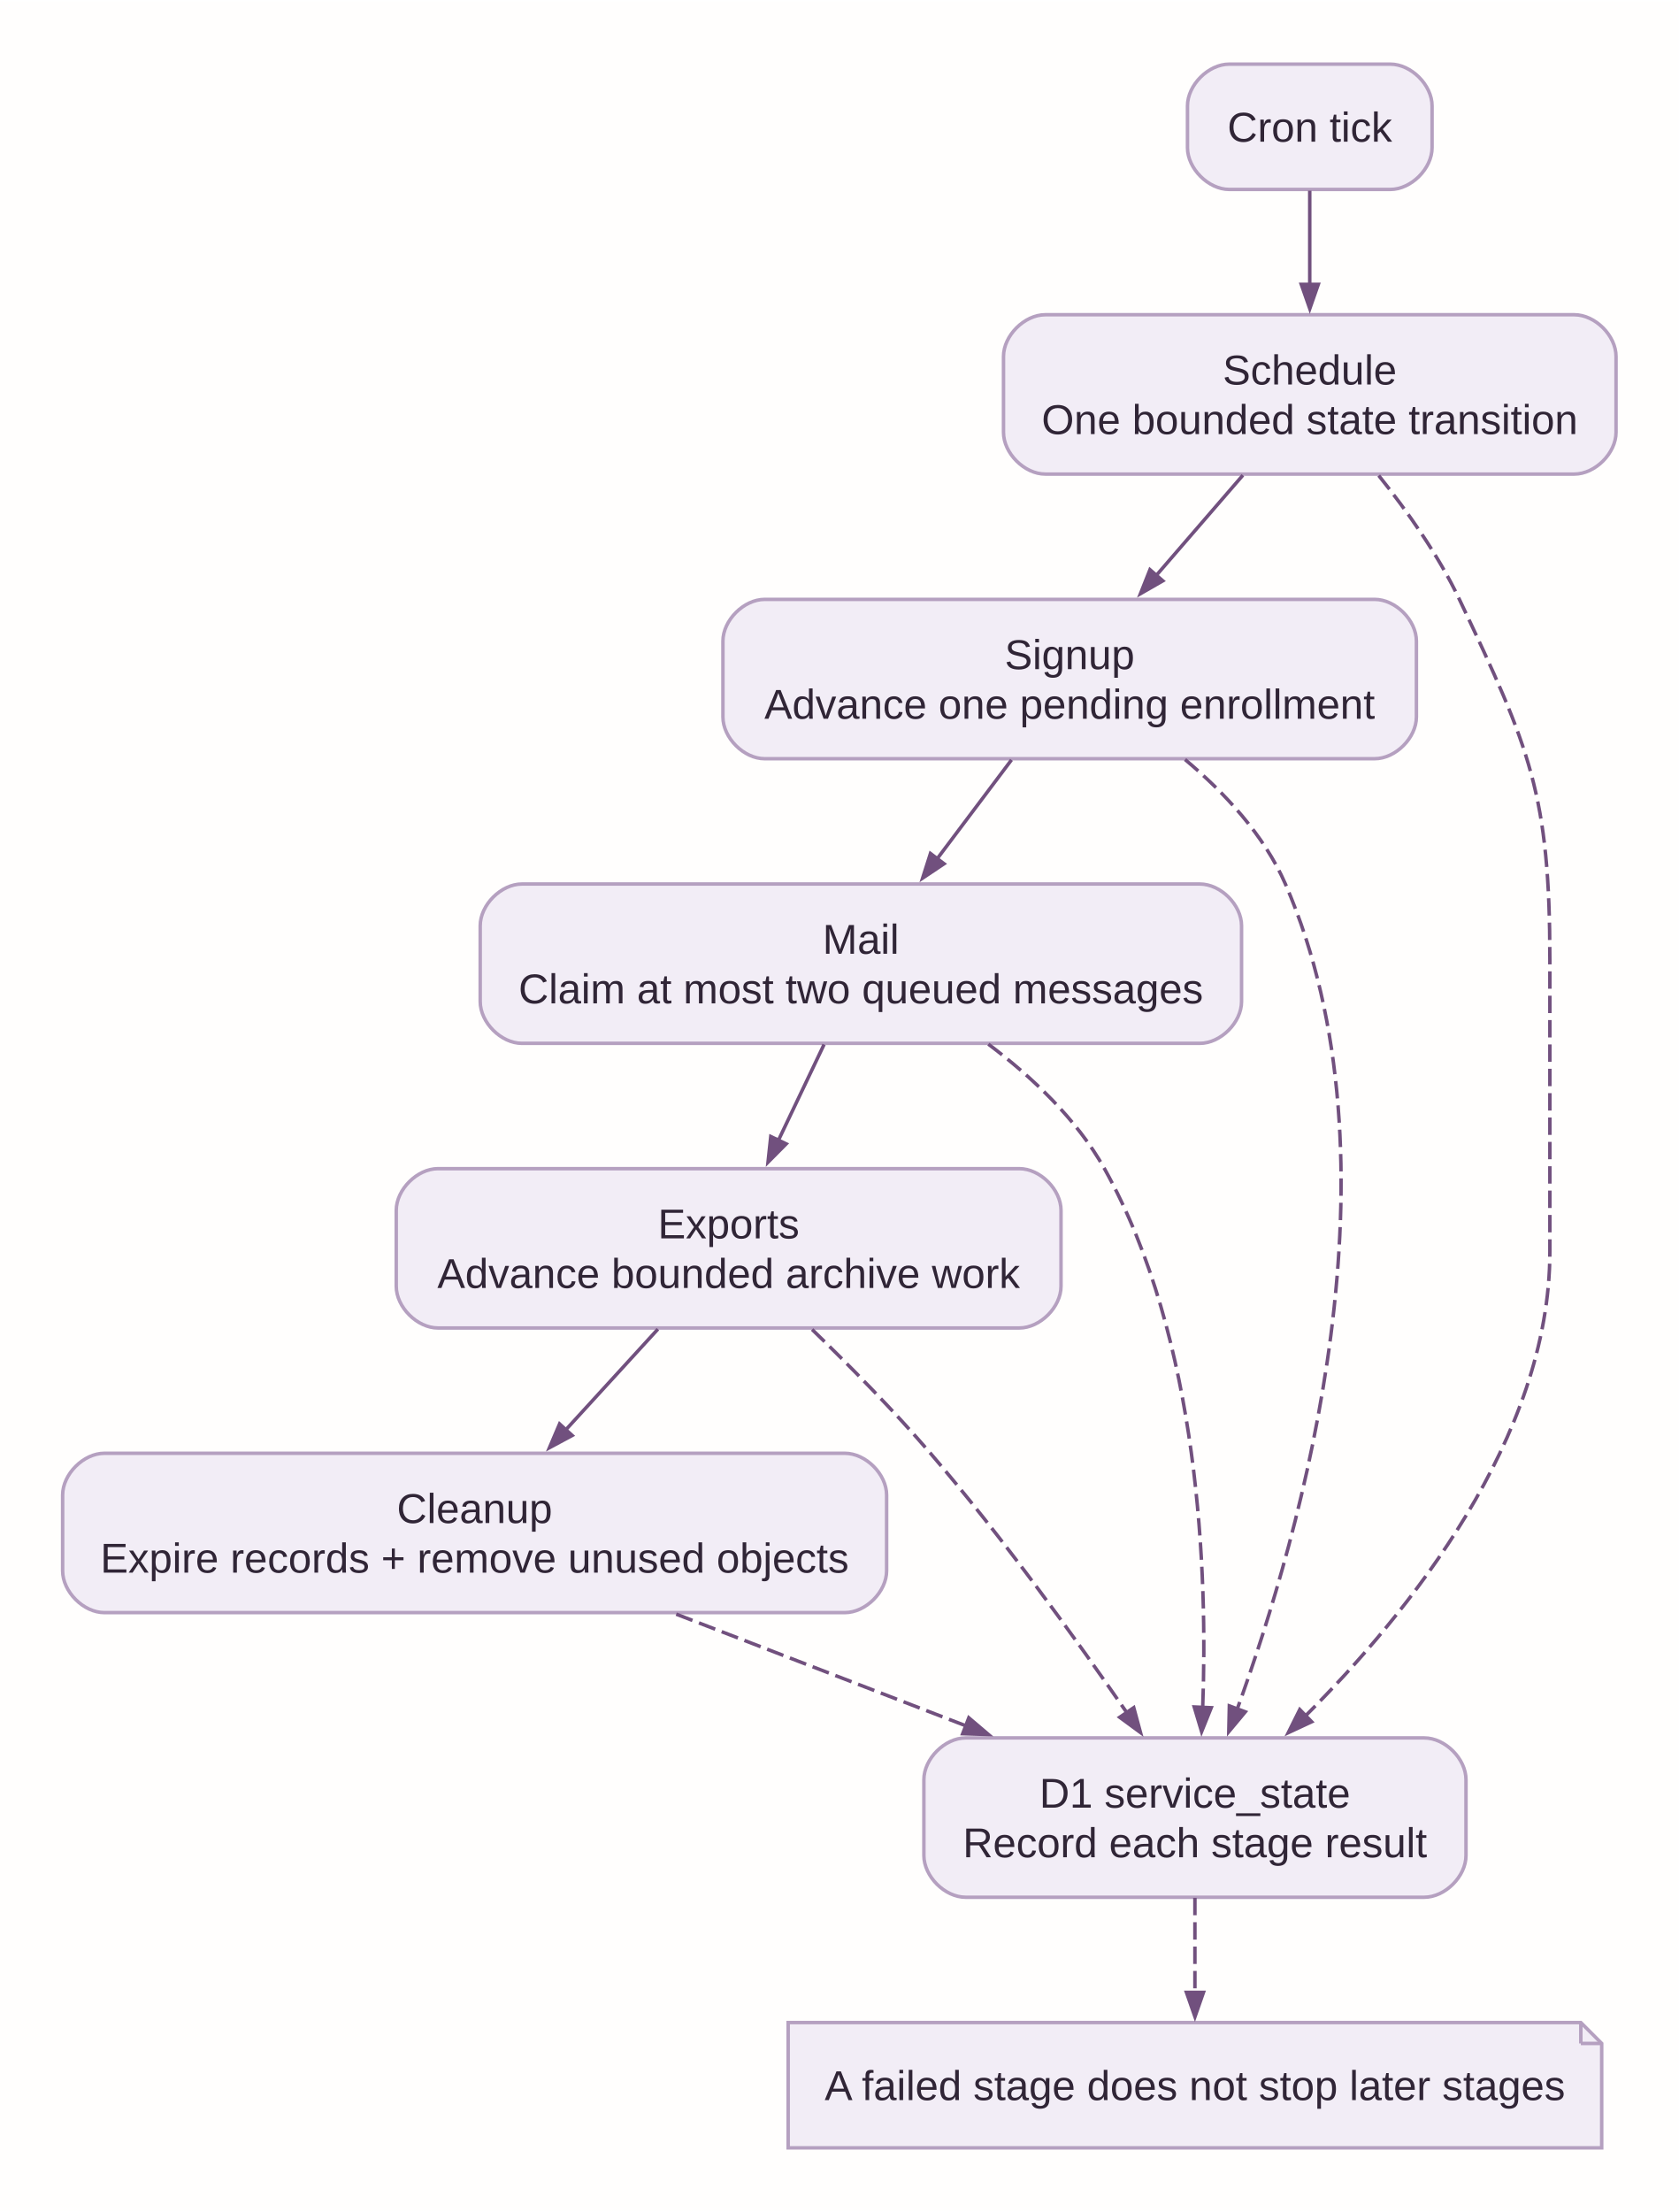
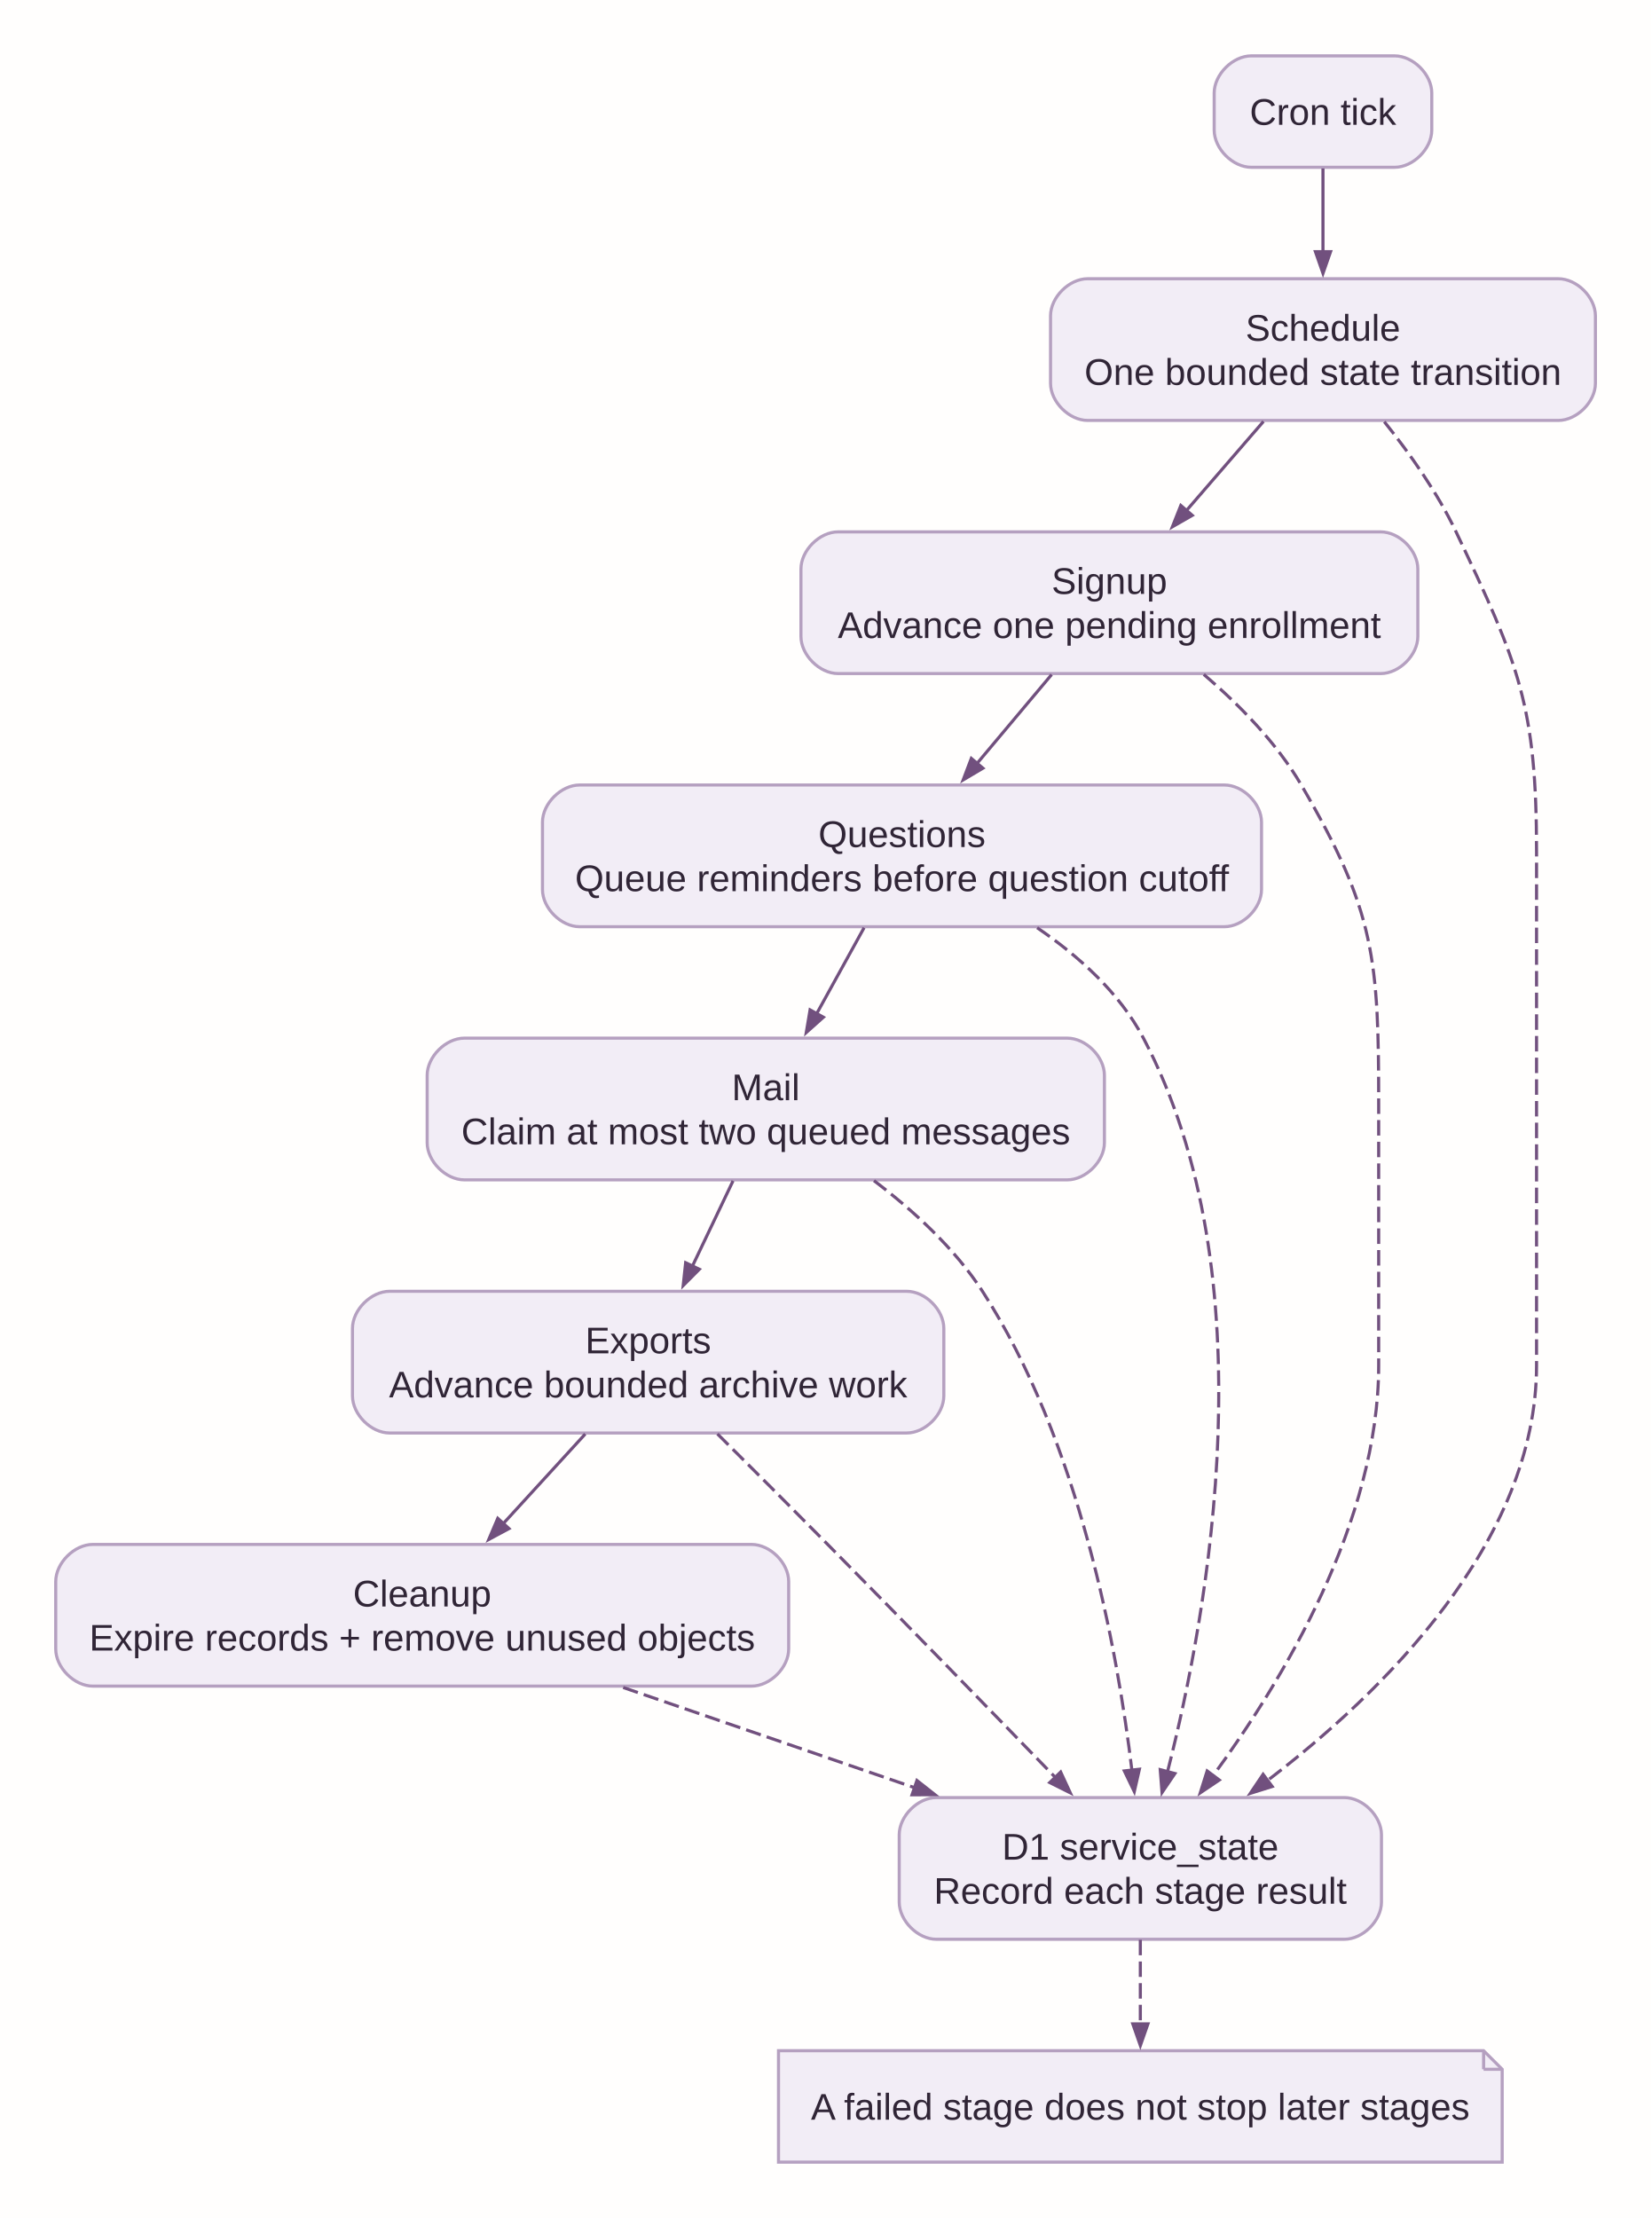
- <svg xmlns="http://www.w3.org/2000/svg" width="482pt" height="635pt" viewBox="0.00 0.00 482.41 634.68">
-   <g id="graph0" class="graph" transform="scale(1 1) rotate(0) translate(18 616.68)">
-     <polygon fill="#fffefd" stroke="none" points="-18,18 -18,-616.68 464.41,-616.68 464.41,18 -18,18" />
+ <svg xmlns="http://www.w3.org/2000/svg" width="533pt" height="716pt" viewBox="0.00 0.00 533.41 716.46">
+   <g id="graph0" class="graph" transform="scale(1 1) rotate(0) translate(18 698.46)">
+     <polygon fill="#fffefd" stroke="none" points="-18,18 -18,-698.46 515.41,-698.46 515.41,18 -18,18" />
    <g id="node1" class="node">
-       <path fill="#f2edf6" stroke="#b5a0c0" d="M381.54,-598.68C381.54,-598.68 335.25,-598.68 335.25,-598.68 329.25,-598.68 323.25,-592.68 323.25,-586.68 323.25,-586.68 323.25,-574.68 323.25,-574.68 323.25,-568.68 329.25,-562.68 335.25,-562.68 335.25,-562.68 381.54,-562.68 381.54,-562.68 387.54,-562.68 393.54,-568.68 393.54,-574.68 393.54,-574.68 393.54,-586.68 393.54,-586.68 393.54,-592.68 387.54,-598.68 381.54,-598.68" />
-       <text text-anchor="middle" x="358.39" y="-576.4" font-family="Arial" font-size="12.00" fill="#302536">Cron tick</text>
+       <path fill="#f2edf6" stroke="#b5a0c0" d="M432.54,-680.46C432.54,-680.46 386.25,-680.46 386.25,-680.46 380.25,-680.46 374.25,-674.46 374.25,-668.46 374.25,-668.46 374.25,-656.46 374.25,-656.46 374.25,-650.46 380.25,-644.46 386.25,-644.46 386.25,-644.46 432.54,-644.46 432.54,-644.46 438.54,-644.46 444.54,-650.46 444.54,-656.46 444.54,-656.46 444.54,-668.46 444.54,-668.46 444.54,-674.46 438.54,-680.46 432.54,-680.46" />
+       <text text-anchor="middle" x="409.39" y="-658.18" font-family="Arial" font-size="12.00" fill="#302536">Cron tick</text>
    </g>
    <g id="node2" class="node">
-       <path fill="#f2edf6" stroke="#b5a0c0" d="M434.41,-526.68C434.41,-526.68 282.38,-526.68 282.38,-526.68 276.38,-526.68 270.38,-520.68 270.38,-514.68 270.38,-514.68 270.38,-492.9 270.38,-492.9 270.38,-486.9 276.38,-480.9 282.38,-480.9 282.38,-480.9 434.41,-480.9 434.41,-480.9 440.41,-480.9 446.41,-486.9 446.41,-492.9 446.41,-492.9 446.41,-514.68 446.41,-514.68 446.41,-520.68 440.41,-526.68 434.41,-526.68" />
-       <text text-anchor="middle" x="358.39" y="-506.64" font-family="Arial" font-size="12.00" fill="#302536">Schedule</text>
-       <text text-anchor="middle" x="358.39" y="-492.39" font-family="Arial" font-size="12.00" fill="#302536">One bounded state transition</text>
+       <path fill="#f2edf6" stroke="#b5a0c0" d="M485.41,-608.46C485.41,-608.46 333.38,-608.46 333.38,-608.46 327.38,-608.46 321.38,-602.46 321.38,-596.46 321.38,-596.46 321.38,-574.68 321.38,-574.68 321.38,-568.68 327.38,-562.68 333.38,-562.68 333.38,-562.68 485.41,-562.68 485.41,-562.68 491.41,-562.68 497.41,-568.68 497.41,-574.68 497.41,-574.68 497.41,-596.46 497.41,-596.46 497.41,-602.46 491.41,-608.46 485.41,-608.46" />
+       <text text-anchor="middle" x="409.39" y="-588.42" font-family="Arial" font-size="12.00" fill="#302536">Schedule</text>
+       <text text-anchor="middle" x="409.39" y="-574.17" font-family="Arial" font-size="12.00" fill="#302536">One bounded state transition</text>
    </g>
    <g id="edge1" class="edge">
-       <path fill="none" stroke="#71507e" d="M358.39,-562.31C358.39,-554.24 358.39,-544.4 358.39,-535.16" />
-       <polygon fill="#71507e" stroke="#71507e" points="360.85,-535.42 358.4,-528.42 355.95,-535.42 360.85,-535.42" />
+       <path fill="none" stroke="#71507e" d="M409.39,-644.09C409.39,-636.02 409.39,-626.18 409.39,-616.94" />
+       <polygon fill="#71507e" stroke="#71507e" points="411.85,-617.2 409.4,-610.2 406.95,-617.2 411.85,-617.2" />
    </g>
    <g id="node3" class="node">
-       <path fill="#f2edf6" stroke="#b5a0c0" d="M377.04,-444.9C377.04,-444.9 201.75,-444.9 201.75,-444.9 195.75,-444.9 189.75,-438.9 189.75,-432.9 189.75,-432.9 189.75,-411.12 189.75,-411.12 189.75,-405.12 195.75,-399.12 201.75,-399.12 201.75,-399.12 377.04,-399.12 377.04,-399.12 383.04,-399.12 389.04,-405.12 389.04,-411.12 389.04,-411.12 389.04,-432.9 389.04,-432.9 389.04,-438.9 383.04,-444.9 377.04,-444.9" />
-       <text text-anchor="middle" x="289.39" y="-424.86" font-family="Arial" font-size="12.00" fill="#302536">Signup</text>
-       <text text-anchor="middle" x="289.39" y="-410.61" font-family="Arial" font-size="12.00" fill="#302536">Advance one pending enrollment</text>
+       <path fill="#f2edf6" stroke="#b5a0c0" d="M428.04,-526.68C428.04,-526.68 252.75,-526.68 252.75,-526.68 246.75,-526.68 240.75,-520.68 240.75,-514.68 240.75,-514.68 240.75,-492.9 240.75,-492.9 240.75,-486.9 246.75,-480.9 252.75,-480.9 252.75,-480.9 428.04,-480.9 428.04,-480.9 434.04,-480.9 440.04,-486.9 440.04,-492.9 440.04,-492.9 440.04,-514.68 440.04,-514.68 440.04,-520.68 434.04,-526.68 428.04,-526.68" />
+       <text text-anchor="middle" x="340.39" y="-506.64" font-family="Arial" font-size="12.00" fill="#302536">Signup</text>
+       <text text-anchor="middle" x="340.39" y="-492.39" font-family="Arial" font-size="12.00" fill="#302536">Advance one pending enrollment</text>
    </g>
    <g id="edge2" class="edge">
-       <path fill="none" stroke="#71507e" d="M339.17,-480.57C331.46,-471.65 322.48,-461.26 314.28,-451.78" />
-       <polygon fill="#71507e" stroke="#71507e" points="316.17,-450.23 309.74,-446.54 312.47,-453.43 316.17,-450.23" />
+       <path fill="none" stroke="#71507e" d="M390.17,-562.35C382.46,-553.43 373.48,-543.04 365.28,-533.56" />
+       <polygon fill="#71507e" stroke="#71507e" points="367.17,-532.01 360.74,-528.32 363.47,-535.21 367.17,-532.01" />
    </g>
-     <g id="node7" class="node">
-       <path fill="#f2edf6" stroke="#b5a0c0" d="M391.29,-117.78C391.29,-117.78 259.5,-117.78 259.5,-117.78 253.5,-117.78 247.5,-111.78 247.5,-105.78 247.5,-105.78 247.5,-84 247.5,-84 247.5,-78 253.5,-72 259.5,-72 259.5,-72 391.29,-72 391.29,-72 397.29,-72 403.29,-78 403.29,-84 403.29,-84 403.29,-105.78 403.29,-105.78 403.29,-111.78 397.29,-117.78 391.29,-117.78" />
-       <text text-anchor="middle" x="325.39" y="-97.74" font-family="Arial" font-size="12.00" fill="#302536">D1 service_state</text>
-       <text text-anchor="middle" x="325.39" y="-83.49" font-family="Arial" font-size="12.00" fill="#302536">Record each stage result</text>
+     <g id="node8" class="node">
+       <path fill="#f2edf6" stroke="#b5a0c0" d="M416.29,-117.78C416.29,-117.78 284.5,-117.78 284.5,-117.78 278.5,-117.78 272.5,-111.78 272.5,-105.78 272.5,-105.78 272.5,-84 272.5,-84 272.5,-78 278.5,-72 284.5,-72 284.5,-72 416.29,-72 416.29,-72 422.29,-72 428.29,-78 428.29,-84 428.29,-84 428.29,-105.78 428.29,-105.78 428.29,-111.78 422.29,-117.78 416.29,-117.78" />
+       <text text-anchor="middle" x="350.39" y="-97.74" font-family="Arial" font-size="12.00" fill="#302536">D1 service_state</text>
+       <text text-anchor="middle" x="350.39" y="-83.49" font-family="Arial" font-size="12.00" fill="#302536">Record each stage result</text>
    </g>
-     <g id="edge6" class="edge">
-       <path fill="none" stroke="#71507e" stroke-dasharray="5,2" d="M378.21,-480.48C386.41,-470.24 395.39,-457.57 401.39,-444.9 421.73,-401.97 427.39,-388.73 427.39,-341.23 427.39,-341.23 427.39,-341.23 427.39,-257.45 427.39,-203.96 386.93,-153.76 356.97,-123.92" />
-       <polygon fill="#71507e" stroke="#71507e" points="358.94,-122.42 352.22,-119.29 355.52,-125.93 358.94,-122.42" />
+     <g id="edge7" class="edge">
+       <path fill="none" stroke="#71507e" stroke-dasharray="5,2" d="M429.21,-562.26C437.41,-552.02 446.39,-539.35 452.39,-526.68 472.73,-483.75 478.39,-470.51 478.39,-423.01 478.39,-423.01 478.39,-423.01 478.39,-257.45 478.39,-200.28 428.55,-151.55 391.07,-122.98" />
+       <polygon fill="#71507e" stroke="#71507e" points="392.99,-121.36 385.91,-119.14 390.05,-125.29 392.99,-121.36" />
    </g>
    <g id="node4" class="node">
+       <path fill="#f2edf6" stroke="#b5a0c0" d="M377.54,-444.9C377.54,-444.9 169.25,-444.9 169.25,-444.9 163.25,-444.9 157.25,-438.9 157.25,-432.9 157.25,-432.9 157.25,-411.12 157.25,-411.12 157.25,-405.12 163.25,-399.12 169.25,-399.12 169.25,-399.12 377.54,-399.12 377.54,-399.12 383.54,-399.12 389.54,-405.12 389.54,-411.12 389.54,-411.12 389.54,-432.9 389.54,-432.9 389.54,-438.9 383.54,-444.9 377.54,-444.9" />
+       <text text-anchor="middle" x="273.39" y="-424.86" font-family="Arial" font-size="12.00" fill="#302536">Questions</text>
+       <text text-anchor="middle" x="273.39" y="-410.61" font-family="Arial" font-size="12.00" fill="#302536">Queue reminders before question cutoff</text>
+     </g>
+     <g id="edge3" class="edge">
+       <path fill="none" stroke="#71507e" d="M321.73,-480.57C314.24,-471.65 305.52,-461.26 297.56,-451.78" />
+       <polygon fill="#71507e" stroke="#71507e" points="299.54,-450.33 293.16,-446.55 295.79,-453.49 299.54,-450.33" />
+     </g>
+     <g id="edge8" class="edge">
+       <path fill="none" stroke="#71507e" stroke-dasharray="5,2" d="M370.89,-480.62C382.32,-470.86 394.45,-458.51 402.39,-444.9 426.28,-403.96 427.39,-388.63 427.39,-341.23 427.39,-341.23 427.39,-341.23 427.39,-257.45 427.39,-207.04 396.47,-155.64 373.82,-124.75" />
+       <polygon fill="#71507e" stroke="#71507e" points="375.9,-123.45 369.75,-119.31 371.98,-126.38 375.9,-123.45" />
+     </g>
+     <g id="node5" class="node">
      <path fill="#f2edf6" stroke="#b5a0c0" d="M326.79,-363.12C326.79,-363.12 132,-363.12 132,-363.12 126,-363.12 120,-357.12 120,-351.12 120,-351.12 120,-329.34 120,-329.34 120,-323.34 126,-317.34 132,-317.34 132,-317.34 326.79,-317.34 326.79,-317.34 332.79,-317.34 338.79,-323.34 338.79,-329.34 338.79,-329.34 338.79,-351.12 338.79,-351.12 338.79,-357.12 332.79,-363.12 326.79,-363.12" />
      <text text-anchor="middle" x="229.39" y="-343.08" font-family="Arial" font-size="12.00" fill="#302536">Mail</text>
      <text text-anchor="middle" x="229.39" y="-328.83" font-family="Arial" font-size="12.00" fill="#302536">Claim at most two queued messages</text>
    </g>
-     <g id="edge3" class="edge">
-       <path fill="none" stroke="#71507e" d="M272.68,-398.79C266.04,-389.96 258.31,-379.68 251.24,-370.27" />
-       <polygon fill="#71507e" stroke="#71507e" points="253.3,-368.94 247.14,-364.82 249.39,-371.89 253.3,-368.94" />
+     <g id="edge4" class="edge">
+       <path fill="none" stroke="#71507e" d="M261.14,-398.79C256.36,-390.13 250.82,-380.08 245.72,-370.82" />
+       <polygon fill="#71507e" stroke="#71507e" points="248,-369.88 242.47,-364.94 243.7,-372.25 248,-369.88" />
    </g>
-     <g id="edge7" class="edge">
-       <path fill="none" stroke="#71507e" stroke-dasharray="5,2" d="M322.56,-398.88C333.92,-389.36 345.29,-377.17 351.39,-363.12 386.21,-282.97 356.09,-176.9 337.47,-125.86" />
-       <polygon fill="#71507e" stroke="#71507e" points="339.87,-125.27 335.12,-119.57 335.28,-126.98 339.87,-125.27" />
+     <g id="edge9" class="edge">
+       <path fill="none" stroke="#71507e" stroke-dasharray="5,2" d="M317.06,-398.79C330.46,-389.66 343.7,-377.74 351.39,-363.12 392.03,-285.92 372.43,-177.96 359.16,-126.07" />
+       <polygon fill="#71507e" stroke="#71507e" points="361.56,-125.55 357.4,-119.41 356.82,-126.8 361.56,-125.55" />
    </g>
-     <g id="node5" class="node">
+     <g id="node6" class="node">
      <path fill="#f2edf6" stroke="#b5a0c0" d="M274.91,-281.34C274.91,-281.34 107.88,-281.34 107.88,-281.34 101.88,-281.34 95.87,-275.34 95.87,-269.34 95.87,-269.34 95.87,-247.56 95.87,-247.56 95.87,-241.56 101.87,-235.56 107.87,-235.56 107.87,-235.56 274.91,-235.56 274.91,-235.56 280.91,-235.56 286.91,-241.56 286.91,-247.56 286.91,-247.56 286.91,-269.34 286.91,-269.34 286.91,-275.34 280.91,-281.34 274.91,-281.34" />
      <text text-anchor="middle" x="191.39" y="-261.3" font-family="Arial" font-size="12.00" fill="#302536">Exports</text>
      <text text-anchor="middle" x="191.39" y="-247.05" font-family="Arial" font-size="12.00" fill="#302536">Advance bounded archive work</text>
    </g>
-     <g id="edge4" class="edge">
+     <g id="edge5" class="edge">
      <path fill="none" stroke="#71507e" d="M218.81,-317.01C214.73,-308.43 209.99,-298.5 205.62,-289.32" />
      <polygon fill="#71507e" stroke="#71507e" points="207.93,-288.46 202.71,-283.2 203.5,-290.57 207.93,-288.46" />
    </g>
-     <g id="edge8" class="edge">
-       <path fill="none" stroke="#71507e" stroke-dasharray="5,2" d="M266.03,-317.11C278.59,-307.66 291.47,-295.52 299.39,-281.34 326.82,-232.26 329.06,-164.87 327.62,-126.3" />
-       <polygon fill="#71507e" stroke="#71507e" points="330.08,-126.46 327.31,-119.58 325.19,-126.68 330.08,-126.46" />
+     <g id="edge10" class="edge">
+       <path fill="none" stroke="#71507e" stroke-dasharray="5,2" d="M264.34,-317.08C277.01,-307.48 290.4,-295.24 299.39,-281.34 330.75,-232.86 343.02,-165.26 347.68,-126.49" />
+       <polygon fill="#71507e" stroke="#71507e" points="350.09,-126.94 348.44,-119.71 345.22,-126.39 350.09,-126.94" />
    </g>
-     <g id="node6" class="node">
+     <g id="node7" class="node">
      <path fill="#f2edf6" stroke="#b5a0c0" d="M224.79,-199.56C224.79,-199.56 12,-199.56 12,-199.56 6,-199.56 0,-193.56 0,-187.56 0,-187.56 0,-165.78 0,-165.78 0,-159.78 6,-153.78 12,-153.78 12,-153.78 224.79,-153.78 224.79,-153.78 230.79,-153.78 236.79,-159.78 236.79,-165.78 236.79,-165.78 236.79,-187.56 236.79,-187.56 236.79,-193.56 230.79,-199.56 224.79,-199.56" />
      <text text-anchor="middle" x="118.39" y="-179.52" font-family="Arial" font-size="12.00" fill="#302536">Cleanup</text>
      <text text-anchor="middle" x="118.39" y="-165.27" font-family="Arial" font-size="12.00" fill="#302536">Expire records + remove unused objects</text>
    </g>
-     <g id="edge5" class="edge">
+     <g id="edge6" class="edge">
      <path fill="none" stroke="#71507e" d="M171.06,-235.23C162.82,-226.23 153.21,-215.72 144.47,-206.17" />
      <polygon fill="#71507e" stroke="#71507e" points="146.43,-204.68 139.9,-201.17 142.81,-207.99 146.43,-204.68" />
    </g>
-     <g id="edge9" class="edge">
-       <path fill="none" stroke="#71507e" stroke-dasharray="5,2" d="M215.38,-235.13C226.17,-224.69 238.83,-211.87 249.39,-199.56 270.03,-175.52 291.15,-146.27 305.87,-124.97" />
-       <polygon fill="#71507e" stroke="#71507e" points="307.81,-126.48 309.75,-119.32 303.77,-123.71 307.81,-126.48" />
+     <g id="edge11" class="edge">
+       <path fill="none" stroke="#71507e" stroke-dasharray="5,2" d="M213.78,-235.26C224.58,-224.51 237.7,-211.4 249.39,-199.56 274.47,-174.18 302.8,-145.06 323.06,-124.16" />
+       <polygon fill="#71507e" stroke="#71507e" points="324.65,-126.04 327.76,-119.31 321.13,-122.63 324.65,-126.04" />
    </g>
-     <g id="edge10" class="edge">
-       <path fill="none" stroke="#71507e" stroke-dasharray="5,2" d="M176.33,-153.34C202.24,-143.36 232.91,-131.54 259.67,-121.22" />
-       <polygon fill="#71507e" stroke="#71507e" points="260.41,-123.56 266.06,-118.76 258.65,-118.99 260.41,-123.56" />
+     <g id="edge12" class="edge">
+       <path fill="none" stroke="#71507e" stroke-dasharray="5,2" d="M183.33,-153.34C212.62,-143.27 247.33,-131.33 277.5,-120.96" />
+       <polygon fill="#71507e" stroke="#71507e" points="278.22,-123.3 284.05,-118.71 276.63,-118.67 278.22,-123.3" />
    </g>
-     <g id="node8" class="node">
-       <polygon fill="#f2edf6" stroke="#b5a0c0" points="436.29,-36 208.5,-36 208.5,0 442.29,0 442.29,-30 436.29,-36" />
-       <polyline fill="none" stroke="#b5a0c0" points="436.29,-36 436.29,-30" />
-       <polyline fill="none" stroke="#b5a0c0" points="442.29,-30 436.29,-30" />
-       <text text-anchor="middle" x="325.39" y="-13.72" font-family="Arial" font-size="12.00" fill="#302536">A failed stage does not stop later stages</text>
+     <g id="node9" class="node">
+       <polygon fill="#f2edf6" stroke="#b5a0c0" points="461.29,-36 233.5,-36 233.5,0 467.29,0 467.29,-30 461.29,-36" />
+       <polyline fill="none" stroke="#b5a0c0" points="461.29,-36 461.29,-30" />
+       <polyline fill="none" stroke="#b5a0c0" points="467.29,-30 461.29,-30" />
+       <text text-anchor="middle" x="350.39" y="-13.72" font-family="Arial" font-size="12.00" fill="#302536">A failed stage does not stop later stages</text>
    </g>
-     <g id="edge11" class="edge">
-       <path fill="none" stroke="#71507e" stroke-dasharray="5,2" d="M325.39,-71.83C325.39,-63.28 325.39,-53.45 325.39,-44.6" />
-       <polygon fill="#71507e" stroke="#71507e" points="327.85,-44.67 325.4,-37.67 322.95,-44.67 327.85,-44.67" />
+     <g id="edge13" class="edge">
+       <path fill="none" stroke="#71507e" stroke-dasharray="5,2" d="M350.39,-71.83C350.39,-63.28 350.39,-53.45 350.39,-44.6" />
+       <polygon fill="#71507e" stroke="#71507e" points="352.85,-44.67 350.4,-37.67 347.95,-44.67 352.85,-44.67" />
    </g>
  </g>
</svg>
